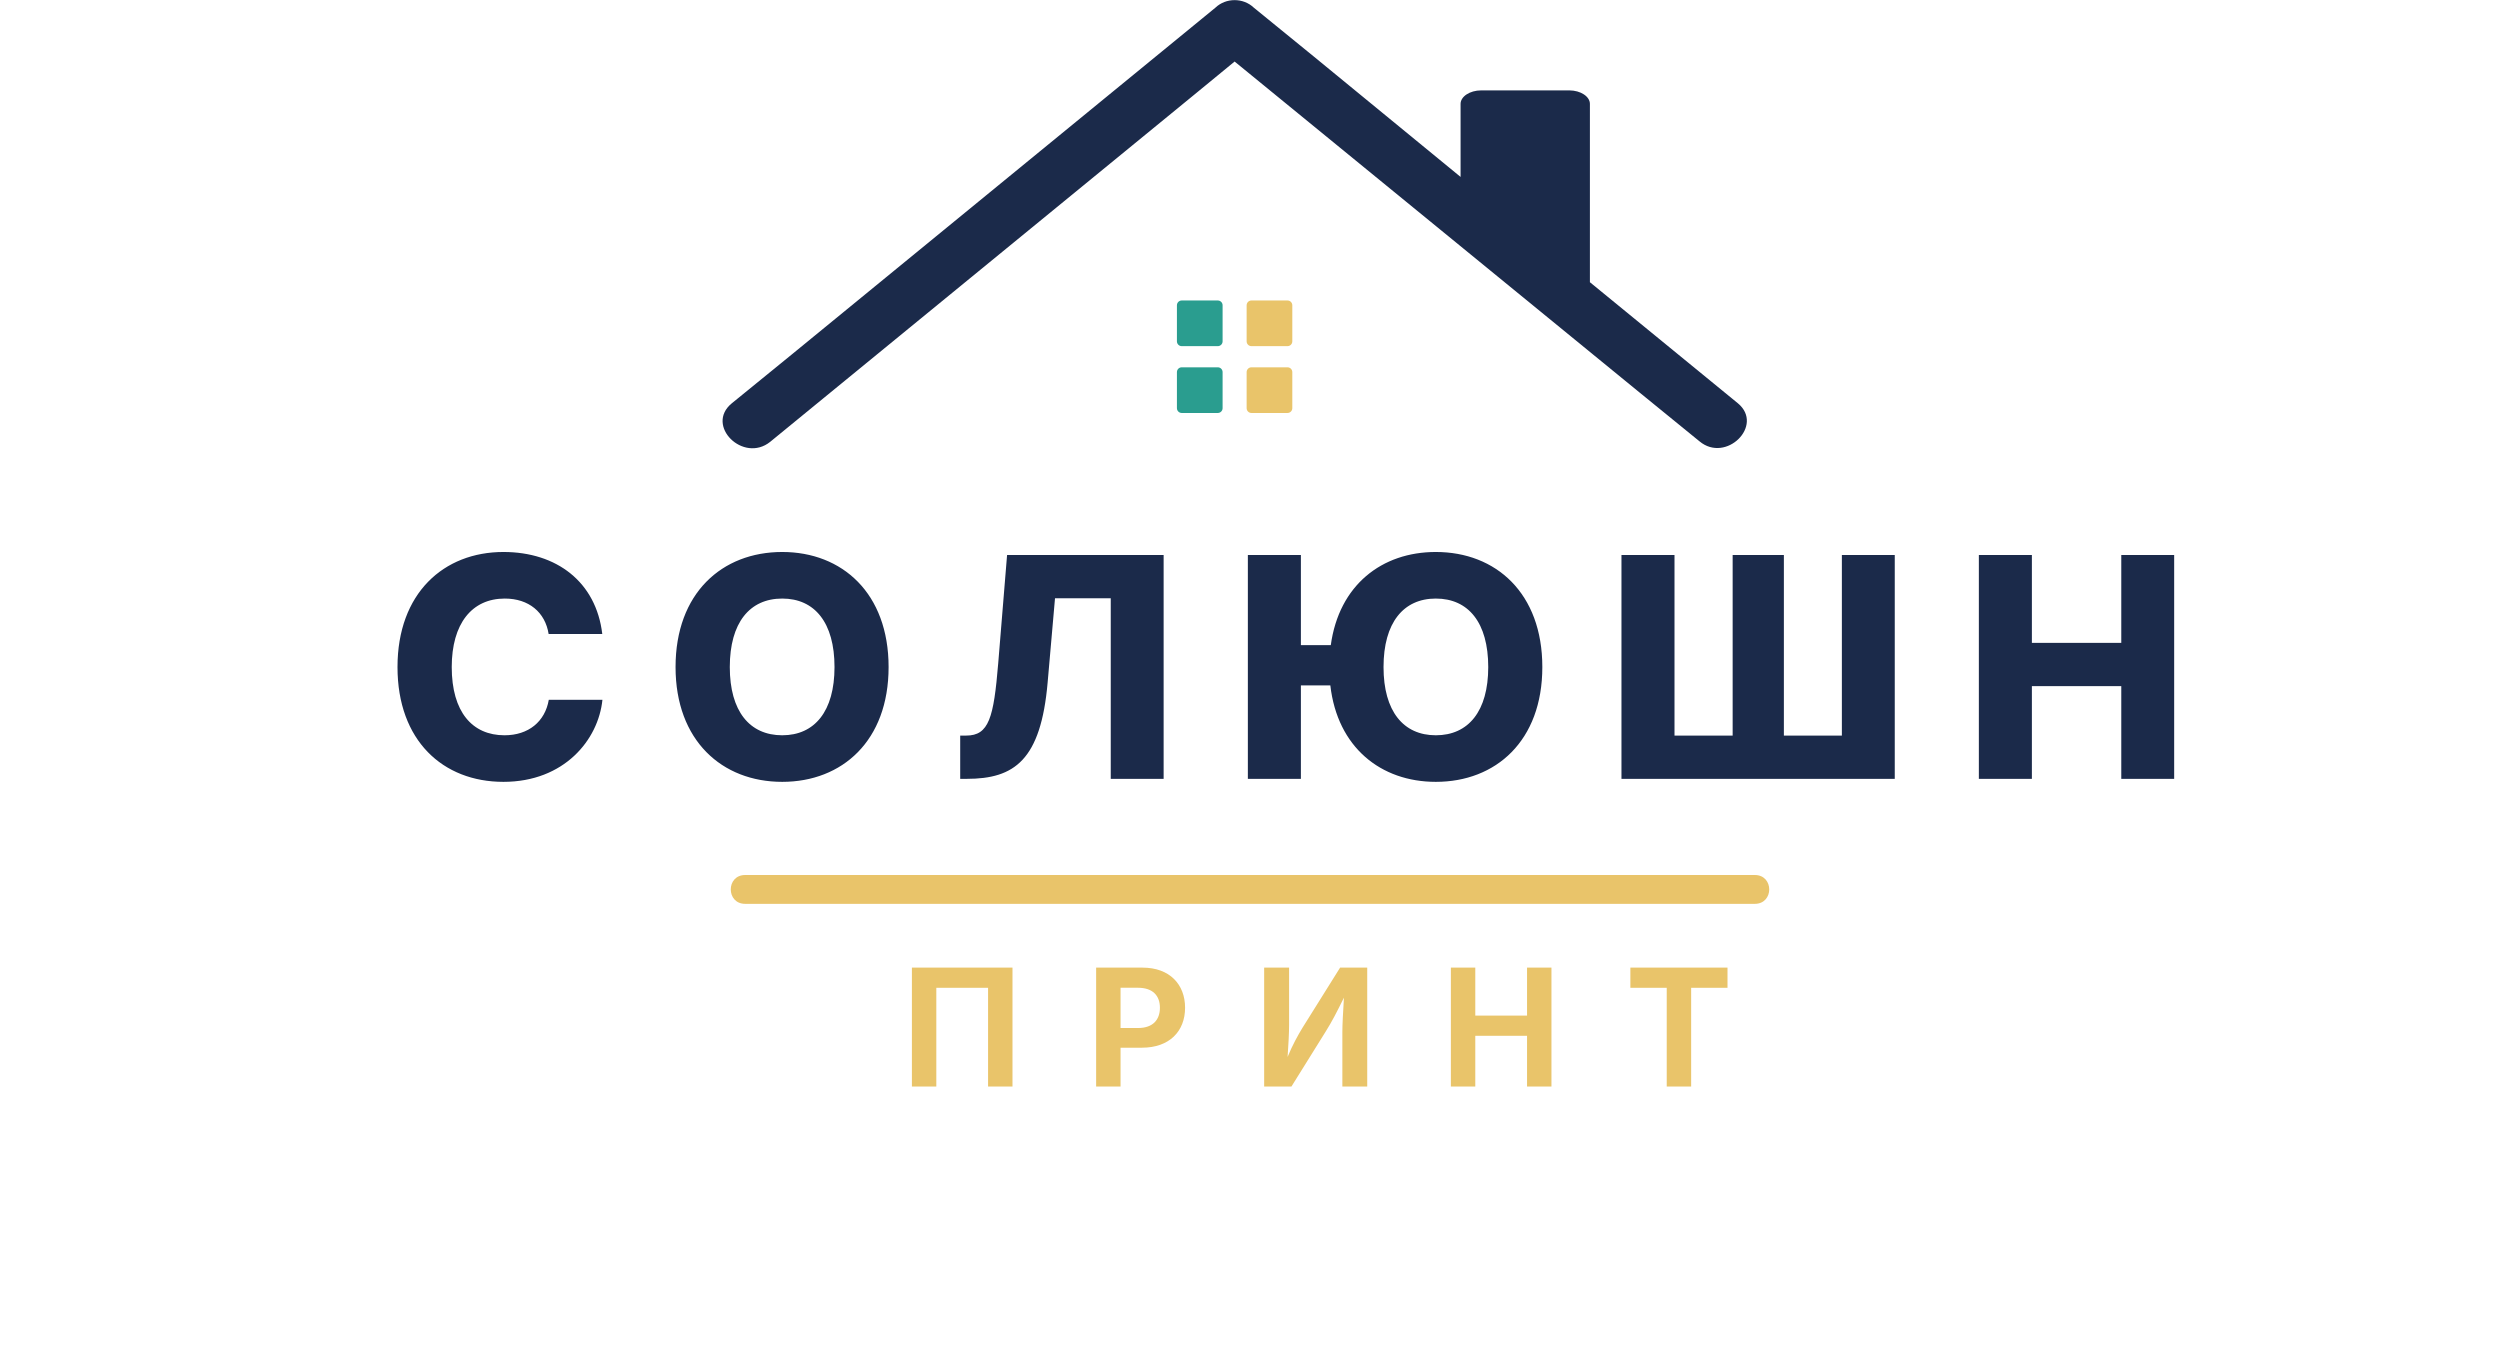
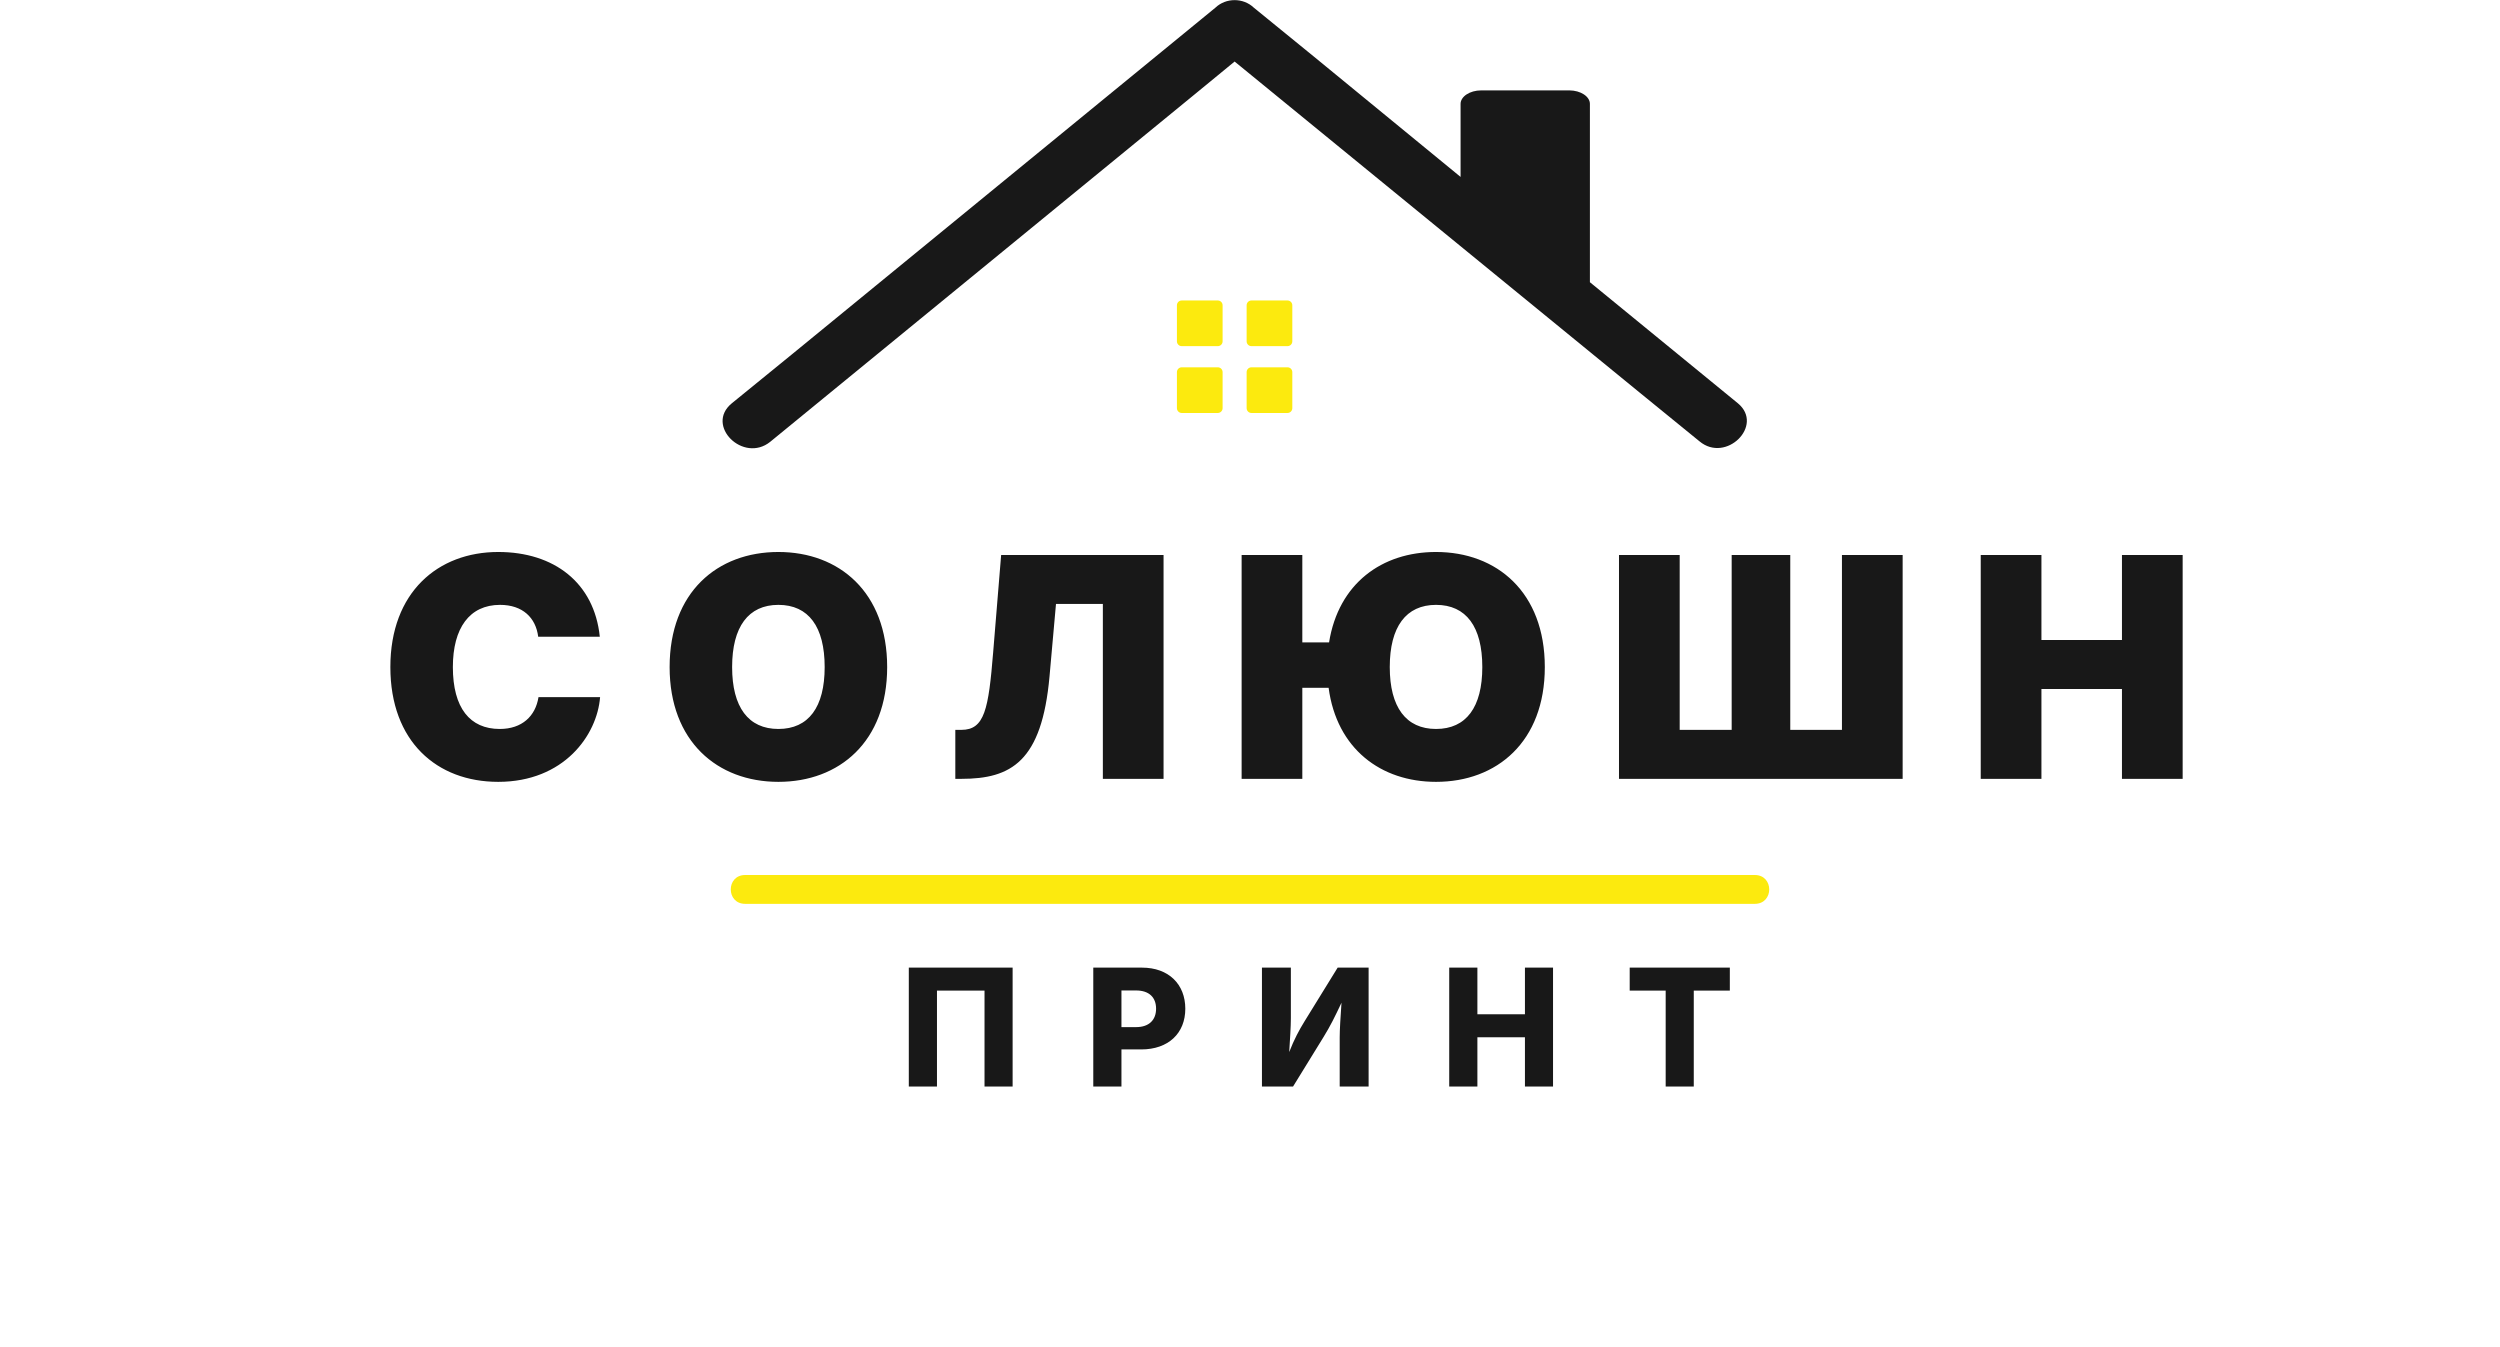
<svg xmlns="http://www.w3.org/2000/svg" version="1.1" id="Solution_Print_Logo" viewBox="0 0 520 280">
  <style>
-     .logo-main { fill: #1B2A4A; }
-     .logo-accent { fill: #E9C46A; }
-     .logo-teal { fill: #2A9D8F; }
+     .logo-main { fill: #181818; }
+     .logo-accent { fill: #FCEA0E; }
+     .logo-teal { fill: #FCEA0E; }
    .text-title {
-       fill: #1B2A4A;
-       font-family: 'Plus Jakarta Sans', 'Inter', 'Montserrat', sans-serif;
+       fill: #181818;
+       font-family: 'Inter', sans-serif;
      font-size: 64px;
-       font-weight: 800;
+       font-weight: 900;
      letter-spacing: 0.16em;
    }
    .text-sub {
-       fill: #E9C46A;
-       font-family: 'Plus Jakarta Sans', 'Inter', 'Montserrat', sans-serif;
+       fill: #181818;
+       font-family: 'Inter', sans-serif;
      font-size: 34px;
-       font-weight: 700;
+       font-weight: 800;
      letter-spacing: 0.38em;
    }
  </style>
  <path class="logo-main" d="M361.5,83.9l-30.8-25.2V21.6c0-1.5-1.9-2.8-4.3-2.8h-18.3c-2.4,0-4.3,1.3-4.3,2.8v15.2l-30.6-25.1L260.8,1.6     c-2.2-2.1-5.8-2.1-8,0l-88.2,72.2l-12.4,10.1c-5.6,4.6,2.4,12.5,8,8l88.2-72.2l8.4-6.9l84.3,68.9l12.4,10.1     C359,96.4,367,88.5,361.5,83.9z" />
  <rect x="244.8" y="76.4" class="logo-teal" width="9.5" height="9.5" rx="1" />
  <rect x="244.8" y="62.5" class="logo-teal" width="9.5" height="9.5" rx="1" />
  <rect x="259.3" y="76.4" class="logo-accent" width="9.5" height="9.5" rx="1" />
  <rect x="259.3" y="62.5" class="logo-accent" width="9.5" height="9.5" rx="1" />
  <text x="268" y="162" text-anchor="middle" class="text-title">СОЛЮШН</text>
  <path class="logo-accent" d="M365,182H155c-4,0-4,6,0,6h210C369,188,369,182,365,182z" />
  <text x="274" y="226" text-anchor="middle" class="text-sub">ПРИНТ</text>
</svg>
